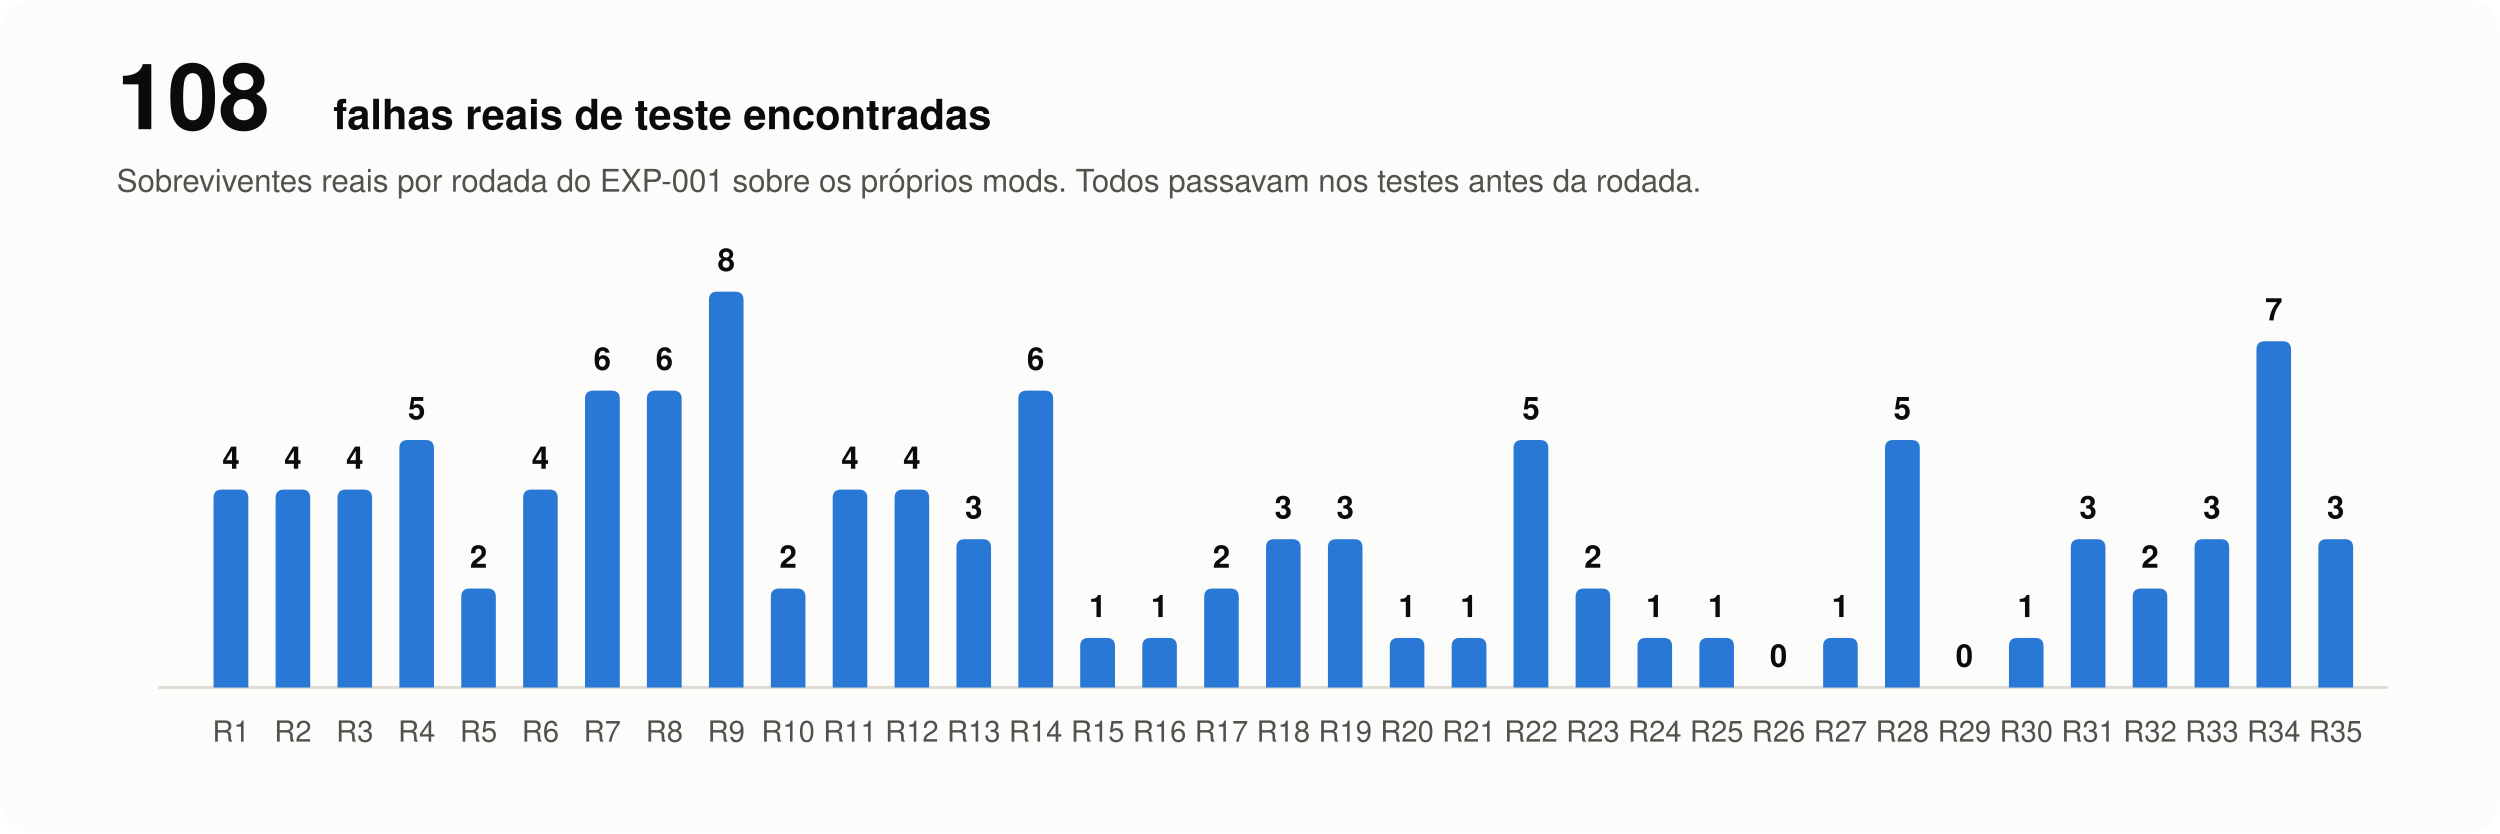
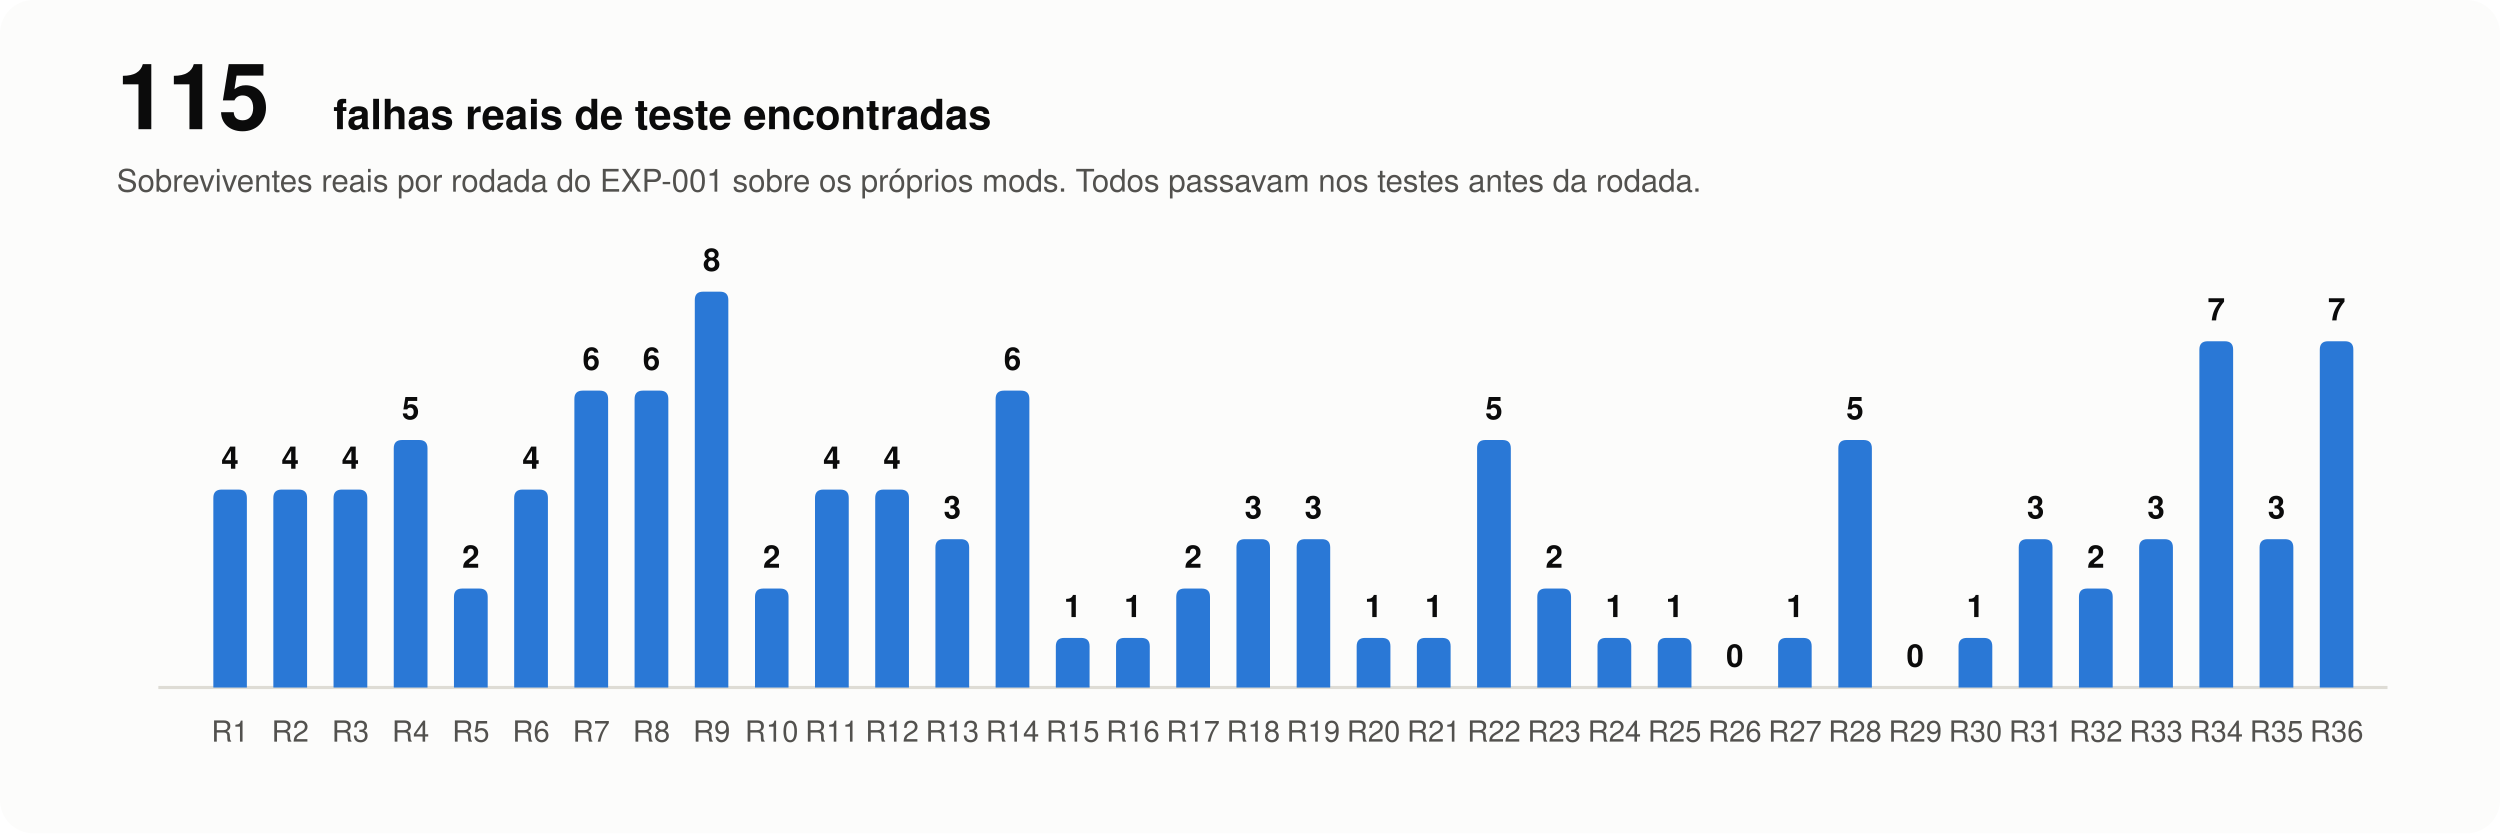
- <svg xmlns="http://www.w3.org/2000/svg" viewBox="0 0 1200 400" width="1200" height="400" role="img" aria-label="108 falhas reais de teste encontradas em 35 rodadas" font-family="ui-sans-serif, -apple-system, 'Segoe UI', Helvetica, Arial, sans-serif">
+ <svg xmlns="http://www.w3.org/2000/svg" viewBox="0 0 1200 400" width="1200" height="400" role="img" aria-label="115 falhas reais de teste encontradas em 36 rodadas" font-family="ui-sans-serif, -apple-system, 'Segoe UI', Helvetica, Arial, sans-serif">
  <style>
  .sup { fill: #fcfcfb; } .sup2 { fill: #f3f2ef; } .borda { stroke: #dedcd5; }
  .t1 { fill: #0b0b0b; } .t2 { fill: #52514e; } .t3 { fill: #8a887f; }
  .ac { fill: #2a78d6; } .acs { stroke: #2a78d6; } .acf { fill: #e8f1fb; }
  .ok { fill: #0f7a3d; } .okf { fill: #e3f3e8; }
  @media (prefers-color-scheme: dark) {
    .sup { fill: #1a1a19; } .sup2 { fill: #232322; } .borda { stroke: #3a3936; }
    .t1 { fill: #f0efec; } .t2 { fill: #c3c2b7; } .t3 { fill: #8f8d84; }
    .ac { fill: #3987e5; } .acs { stroke: #3987e5; } .acf { fill: #1d2c40; }
    .ok { fill: #4cc27a; } .okf { fill: #16301f; }
  }
  @media (prefers-reduced-motion: reduce) { * { animation: none !important; } }

  .barra { transform-box: fill-box; transform-origin: bottom; animation: cresce 1.1s cubic-bezier(.2,.8,.2,1); }
  @keyframes cresce { from { transform: scaleY(0); } to { transform: scaleY(1); } }
</style>
  <rect width="1200" height="400" rx="16" class="sup" />
-   <text x="56" y="62" font-size="44" font-weight="800" class="t1">108</text>
+   <text x="56" y="62" font-size="44" font-weight="800" class="t1">115</text>
  <text x="160" y="62" font-size="20" font-weight="700" class="t1">falhas reais de teste encontradas</text>
  <text x="56" y="92" font-size="15" class="t2">Sobreviventes reais por rodada do EXP-001 sobre os próprios mods. Todos passavam nos testes antes da rodada.</text>
  <line x1="76" y1="330" x2="1146" y2="330" class="borda" stroke-width="1.5" />
  <g class="barra">
-     <path d="M102.5,330 L102.5,239.0 Q102.5,235.0 106.5,235.0 L115.2,235.0 Q119.2,235.0 119.2,239.0 L119.2,330 Z" class="ac" />
-   </g>
-   <text x="110.9" y="225.0" font-size="15" font-weight="700" class="t1" text-anchor="middle">4</text>
-   <text x="110.9" y="356" font-size="14" class="t2" text-anchor="middle">R1</text>
-   <g class="barra">
-     <path d="M132.3,330 L132.3,239.0 Q132.3,235.0 136.3,235.0 L144.9,235.0 Q148.9,235.0 148.9,239.0 L148.9,330 Z" class="ac" />
-   </g>
-   <text x="140.6" y="225.0" font-size="15" font-weight="700" class="t1" text-anchor="middle">4</text>
-   <text x="140.6" y="356" font-size="14" class="t2" text-anchor="middle">R2</text>
-   <g class="barra">
-     <path d="M162.0,330 L162.0,239.0 Q162.0,235.0 166.0,235.0 L174.6,235.0 Q178.6,235.0 178.6,239.0 L178.6,330 Z" class="ac" />
-   </g>
-   <text x="170.3" y="225.0" font-size="15" font-weight="700" class="t1" text-anchor="middle">4</text>
-   <text x="170.3" y="356" font-size="14" class="t2" text-anchor="middle">R3</text>
-   <g class="barra">
-     <path d="M191.7,330 L191.7,215.2 Q191.7,211.2 195.7,211.2 L204.3,211.2 Q208.3,211.2 208.3,215.2 L208.3,330 Z" class="ac" />
-   </g>
-   <text x="200.0" y="201.2" font-size="15" font-weight="700" class="t1" text-anchor="middle">5</text>
-   <text x="200.0" y="356" font-size="14" class="t2" text-anchor="middle">R4</text>
-   <g class="barra">
-     <path d="M221.4,330 L221.4,286.5 Q221.4,282.5 225.4,282.5 L234.0,282.5 Q238.0,282.5 238.0,286.5 L238.0,330 Z" class="ac" />
-   </g>
-   <text x="229.7" y="272.5" font-size="15" font-weight="700" class="t1" text-anchor="middle">2</text>
-   <text x="229.7" y="356" font-size="14" class="t2" text-anchor="middle">R5</text>
-   <g class="barra">
-     <path d="M251.1,330 L251.1,239.0 Q251.1,235.0 255.1,235.0 L263.7,235.0 Q267.7,235.0 267.7,239.0 L267.7,330 Z" class="ac" />
-   </g>
-   <text x="259.4" y="225.0" font-size="15" font-weight="700" class="t1" text-anchor="middle">4</text>
-   <text x="259.4" y="356" font-size="14" class="t2" text-anchor="middle">R6</text>
-   <g class="barra">
-     <path d="M280.8,330 L280.8,191.5 Q280.8,187.5 284.8,187.5 L293.5,187.5 Q297.5,187.5 297.5,191.5 L297.5,330 Z" class="ac" />
-   </g>
-   <text x="289.1" y="177.5" font-size="15" font-weight="700" class="t1" text-anchor="middle">6</text>
-   <text x="289.1" y="356" font-size="14" class="t2" text-anchor="middle">R7</text>
-   <g class="barra">
-     <path d="M310.5,330 L310.5,191.5 Q310.5,187.5 314.5,187.5 L323.2,187.5 Q327.2,187.5 327.2,191.5 L327.2,330 Z" class="ac" />
-   </g>
-   <text x="318.9" y="177.5" font-size="15" font-weight="700" class="t1" text-anchor="middle">6</text>
-   <text x="318.9" y="356" font-size="14" class="t2" text-anchor="middle">R8</text>
-   <g class="barra">
-     <path d="M340.3,330 L340.3,144.0 Q340.3,140.0 344.3,140.0 L352.9,140.0 Q356.9,140.0 356.9,144.0 L356.9,330 Z" class="ac" />
-   </g>
-   <text x="348.6" y="130.0" font-size="15" font-weight="700" class="t1" text-anchor="middle">8</text>
-   <text x="348.6" y="356" font-size="14" class="t2" text-anchor="middle">R9</text>
-   <g class="barra">
-     <path d="M370.0,330 L370.0,286.5 Q370.0,282.5 374.0,282.5 L382.6,282.5 Q386.6,282.5 386.6,286.5 L386.6,330 Z" class="ac" />
-   </g>
-   <text x="378.3" y="272.5" font-size="15" font-weight="700" class="t1" text-anchor="middle">2</text>
-   <text x="378.3" y="356" font-size="14" class="t2" text-anchor="middle">R10</text>
-   <g class="barra">
-     <path d="M399.7,330 L399.7,239.0 Q399.7,235.0 403.7,235.0 L412.3,235.0 Q416.3,235.0 416.3,239.0 L416.3,330 Z" class="ac" />
-   </g>
-   <text x="408.0" y="225.0" font-size="15" font-weight="700" class="t1" text-anchor="middle">4</text>
-   <text x="408.0" y="356" font-size="14" class="t2" text-anchor="middle">R11</text>
-   <g class="barra">
-     <path d="M429.4,330 L429.4,239.0 Q429.4,235.0 433.4,235.0 L442.0,235.0 Q446.0,235.0 446.0,239.0 L446.0,330 Z" class="ac" />
-   </g>
-   <text x="437.7" y="225.0" font-size="15" font-weight="700" class="t1" text-anchor="middle">4</text>
-   <text x="437.7" y="356" font-size="14" class="t2" text-anchor="middle">R12</text>
-   <g class="barra">
-     <path d="M459.1,330 L459.1,262.8 Q459.1,258.8 463.1,258.8 L471.7,258.8 Q475.7,258.8 475.7,262.8 L475.7,330 Z" class="ac" />
-   </g>
-   <text x="467.4" y="248.8" font-size="15" font-weight="700" class="t1" text-anchor="middle">3</text>
-   <text x="467.4" y="356" font-size="14" class="t2" text-anchor="middle">R13</text>
-   <g class="barra">
-     <path d="M488.8,330 L488.8,191.5 Q488.8,187.5 492.8,187.5 L501.5,187.5 Q505.5,187.5 505.5,191.5 L505.5,330 Z" class="ac" />
-   </g>
-   <text x="497.1" y="177.5" font-size="15" font-weight="700" class="t1" text-anchor="middle">6</text>
-   <text x="497.1" y="356" font-size="14" class="t2" text-anchor="middle">R14</text>
-   <g class="barra">
-     <path d="M518.5,330 L518.5,310.2 Q518.5,306.2 522.5,306.2 L531.2,306.2 Q535.2,306.2 535.2,310.2 L535.2,330 Z" class="ac" />
-   </g>
-   <text x="526.9" y="296.2" font-size="15" font-weight="700" class="t1" text-anchor="middle">1</text>
-   <text x="526.9" y="356" font-size="14" class="t2" text-anchor="middle">R15</text>
-   <g class="barra">
-     <path d="M548.3,330 L548.3,310.2 Q548.3,306.2 552.3,306.2 L560.9,306.2 Q564.9,306.2 564.9,310.2 L564.9,330 Z" class="ac" />
-   </g>
-   <text x="556.6" y="296.2" font-size="15" font-weight="700" class="t1" text-anchor="middle">1</text>
-   <text x="556.6" y="356" font-size="14" class="t2" text-anchor="middle">R16</text>
-   <g class="barra">
-     <path d="M578.0,330 L578.0,286.5 Q578.0,282.5 582.0,282.5 L590.6,282.5 Q594.6,282.5 594.6,286.5 L594.6,330 Z" class="ac" />
-   </g>
-   <text x="586.3" y="272.5" font-size="15" font-weight="700" class="t1" text-anchor="middle">2</text>
-   <text x="586.3" y="356" font-size="14" class="t2" text-anchor="middle">R17</text>
-   <g class="barra">
-     <path d="M607.7,330 L607.7,262.8 Q607.7,258.8 611.7,258.8 L620.3,258.8 Q624.3,258.8 624.3,262.8 L624.3,330 Z" class="ac" />
-   </g>
-   <text x="616.0" y="248.8" font-size="15" font-weight="700" class="t1" text-anchor="middle">3</text>
-   <text x="616.0" y="356" font-size="14" class="t2" text-anchor="middle">R18</text>
-   <g class="barra">
-     <path d="M637.4,330 L637.4,262.8 Q637.4,258.8 641.4,258.8 L650.0,258.8 Q654.0,258.8 654.0,262.8 L654.0,330 Z" class="ac" />
-   </g>
-   <text x="645.7" y="248.8" font-size="15" font-weight="700" class="t1" text-anchor="middle">3</text>
-   <text x="645.7" y="356" font-size="14" class="t2" text-anchor="middle">R19</text>
-   <g class="barra">
-     <path d="M667.1,330 L667.1,310.2 Q667.1,306.2 671.1,306.2 L679.7,306.2 Q683.7,306.2 683.7,310.2 L683.7,330 Z" class="ac" />
-   </g>
-   <text x="675.4" y="296.2" font-size="15" font-weight="700" class="t1" text-anchor="middle">1</text>
-   <text x="675.4" y="356" font-size="14" class="t2" text-anchor="middle">R20</text>
-   <g class="barra">
-     <path d="M696.8,330 L696.8,310.2 Q696.8,306.2 700.8,306.2 L709.5,306.2 Q713.5,306.2 713.5,310.2 L713.5,330 Z" class="ac" />
-   </g>
-   <text x="705.1" y="296.2" font-size="15" font-weight="700" class="t1" text-anchor="middle">1</text>
-   <text x="705.1" y="356" font-size="14" class="t2" text-anchor="middle">R21</text>
-   <g class="barra">
-     <path d="M726.5,330 L726.5,215.2 Q726.5,211.2 730.5,211.2 L739.2,211.2 Q743.2,211.2 743.2,215.2 L743.2,330 Z" class="ac" />
-   </g>
-   <text x="734.9" y="201.2" font-size="15" font-weight="700" class="t1" text-anchor="middle">5</text>
-   <text x="734.9" y="356" font-size="14" class="t2" text-anchor="middle">R22</text>
-   <g class="barra">
-     <path d="M756.3,330 L756.3,286.5 Q756.3,282.5 760.3,282.5 L768.9,282.5 Q772.9,282.5 772.9,286.5 L772.9,330 Z" class="ac" />
-   </g>
-   <text x="764.6" y="272.5" font-size="15" font-weight="700" class="t1" text-anchor="middle">2</text>
-   <text x="764.6" y="356" font-size="14" class="t2" text-anchor="middle">R23</text>
-   <g class="barra">
-     <path d="M786.0,330 L786.0,310.2 Q786.0,306.2 790.0,306.2 L798.6,306.2 Q802.6,306.2 802.6,310.2 L802.6,330 Z" class="ac" />
-   </g>
-   <text x="794.3" y="296.2" font-size="15" font-weight="700" class="t1" text-anchor="middle">1</text>
-   <text x="794.3" y="356" font-size="14" class="t2" text-anchor="middle">R24</text>
-   <g class="barra">
-     <path d="M815.7,330 L815.7,310.2 Q815.7,306.2 819.7,306.2 L828.3,306.2 Q832.3,306.2 832.3,310.2 L832.3,330 Z" class="ac" />
-   </g>
-   <text x="824.0" y="296.2" font-size="15" font-weight="700" class="t1" text-anchor="middle">1</text>
-   <text x="824.0" y="356" font-size="14" class="t2" text-anchor="middle">R25</text>
-   <g class="barra">
-     <path d="M845.4,330 L845.4,330.0 Q845.4,330.0 845.4,330.0 L862.0,330.0 Q862.0,330.0 862.0,330.0 L862.0,330 Z" class="ac" />
-   </g>
-   <text x="853.7" y="320.0" font-size="15" font-weight="700" class="t1" text-anchor="middle">0</text>
-   <text x="853.7" y="356" font-size="14" class="t2" text-anchor="middle">R26</text>
-   <g class="barra">
-     <path d="M875.1,330 L875.1,310.2 Q875.1,306.2 879.1,306.2 L887.7,306.2 Q891.7,306.2 891.7,310.2 L891.7,330 Z" class="ac" />
-   </g>
-   <text x="883.4" y="296.2" font-size="15" font-weight="700" class="t1" text-anchor="middle">1</text>
-   <text x="883.4" y="356" font-size="14" class="t2" text-anchor="middle">R27</text>
-   <g class="barra">
-     <path d="M904.8,330 L904.8,215.2 Q904.8,211.2 908.8,211.2 L917.5,211.2 Q921.5,211.2 921.5,215.2 L921.5,330 Z" class="ac" />
-   </g>
-   <text x="913.1" y="201.2" font-size="15" font-weight="700" class="t1" text-anchor="middle">5</text>
-   <text x="913.1" y="356" font-size="14" class="t2" text-anchor="middle">R28</text>
-   <g class="barra">
-     <path d="M934.5,330 L934.5,330.0 Q934.5,330.0 934.5,330.0 L951.2,330.0 Q951.2,330.0 951.2,330.0 L951.2,330 Z" class="ac" />
-   </g>
-   <text x="942.9" y="320.0" font-size="15" font-weight="700" class="t1" text-anchor="middle">0</text>
-   <text x="942.9" y="356" font-size="14" class="t2" text-anchor="middle">R29</text>
-   <g class="barra">
-     <path d="M964.3,330 L964.3,310.2 Q964.3,306.2 968.3,306.2 L976.9,306.2 Q980.9,306.2 980.9,310.2 L980.9,330 Z" class="ac" />
-   </g>
-   <text x="972.6" y="296.2" font-size="15" font-weight="700" class="t1" text-anchor="middle">1</text>
-   <text x="972.6" y="356" font-size="14" class="t2" text-anchor="middle">R30</text>
-   <g class="barra">
-     <path d="M994.0,330 L994.0,262.8 Q994.0,258.8 998.0,258.8 L1006.6,258.8 Q1010.6,258.8 1010.6,262.8 L1010.6,330 Z" class="ac" />
-   </g>
-   <text x="1002.3" y="248.8" font-size="15" font-weight="700" class="t1" text-anchor="middle">3</text>
-   <text x="1002.3" y="356" font-size="14" class="t2" text-anchor="middle">R31</text>
-   <g class="barra">
-     <path d="M1023.7,330 L1023.7,286.5 Q1023.7,282.5 1027.7,282.5 L1036.3,282.5 Q1040.3,282.5 1040.3,286.5 L1040.3,330 Z" class="ac" />
-   </g>
-   <text x="1032.0" y="272.5" font-size="15" font-weight="700" class="t1" text-anchor="middle">2</text>
-   <text x="1032.0" y="356" font-size="14" class="t2" text-anchor="middle">R32</text>
-   <g class="barra">
-     <path d="M1053.4,330 L1053.4,262.8 Q1053.4,258.8 1057.4,258.8 L1066.0,258.8 Q1070.0,258.8 1070.0,262.8 L1070.0,330 Z" class="ac" />
-   </g>
-   <text x="1061.7" y="248.8" font-size="15" font-weight="700" class="t1" text-anchor="middle">3</text>
-   <text x="1061.7" y="356" font-size="14" class="t2" text-anchor="middle">R33</text>
-   <g class="barra">
-     <path d="M1083.1,330 L1083.1,167.8 Q1083.1,163.8 1087.1,163.8 L1095.7,163.8 Q1099.7,163.8 1099.7,167.8 L1099.7,330 Z" class="ac" />
-   </g>
-   <text x="1091.4" y="153.8" font-size="15" font-weight="700" class="t1" text-anchor="middle">7</text>
-   <text x="1091.4" y="356" font-size="14" class="t2" text-anchor="middle">R34</text>
-   <g class="barra">
-     <path d="M1112.8,330 L1112.8,262.8 Q1112.8,258.8 1116.8,258.8 L1125.5,258.8 Q1129.5,258.8 1129.5,262.8 L1129.5,330 Z" class="ac" />
-   </g>
-   <text x="1121.1" y="248.8" font-size="15" font-weight="700" class="t1" text-anchor="middle">3</text>
-   <text x="1121.1" y="356" font-size="14" class="t2" text-anchor="middle">R35</text>
+     <path d="M102.4,330 L102.4,239.0 Q102.4,235.0 106.4,235.0 L114.5,235.0 Q118.5,235.0 118.5,239.0 L118.5,330 Z" class="ac" />
+   </g>
+   <text x="110.4" y="225.0" font-size="15" font-weight="700" class="t1" text-anchor="middle">4</text>
+   <text x="110.4" y="356" font-size="14" class="t2" text-anchor="middle">R1</text>
+   <g class="barra">
+     <path d="M131.2,330 L131.2,239.0 Q131.2,235.0 135.2,235.0 L143.4,235.0 Q147.4,235.0 147.4,239.0 L147.4,330 Z" class="ac" />
+   </g>
+   <text x="139.3" y="225.0" font-size="15" font-weight="700" class="t1" text-anchor="middle">4</text>
+   <text x="139.3" y="356" font-size="14" class="t2" text-anchor="middle">R2</text>
+   <g class="barra">
+     <path d="M160.1,330 L160.1,239.0 Q160.1,235.0 164.1,235.0 L172.3,235.0 Q176.3,235.0 176.3,239.0 L176.3,330 Z" class="ac" />
+   </g>
+   <text x="168.2" y="225.0" font-size="15" font-weight="700" class="t1" text-anchor="middle">4</text>
+   <text x="168.2" y="356" font-size="14" class="t2" text-anchor="middle">R3</text>
+   <g class="barra">
+     <path d="M189.0,330 L189.0,215.2 Q189.0,211.2 193.0,211.2 L201.2,211.2 Q205.2,211.2 205.2,215.2 L205.2,330 Z" class="ac" />
+   </g>
+   <text x="197.1" y="201.2" font-size="15" font-weight="700" class="t1" text-anchor="middle">5</text>
+   <text x="197.1" y="356" font-size="14" class="t2" text-anchor="middle">R4</text>
+   <g class="barra">
+     <path d="M217.9,330 L217.9,286.5 Q217.9,282.5 221.9,282.5 L230.1,282.5 Q234.1,282.5 234.1,286.5 L234.1,330 Z" class="ac" />
+   </g>
+   <text x="226.0" y="272.5" font-size="15" font-weight="700" class="t1" text-anchor="middle">2</text>
+   <text x="226.0" y="356" font-size="14" class="t2" text-anchor="middle">R5</text>
+   <g class="barra">
+     <path d="M246.8,330 L246.8,239.0 Q246.8,235.0 250.8,235.0 L259.0,235.0 Q263.0,235.0 263.0,239.0 L263.0,330 Z" class="ac" />
+   </g>
+   <text x="254.9" y="225.0" font-size="15" font-weight="700" class="t1" text-anchor="middle">4</text>
+   <text x="254.9" y="356" font-size="14" class="t2" text-anchor="middle">R6</text>
+   <g class="barra">
+     <path d="M275.7,330 L275.7,191.5 Q275.7,187.5 279.7,187.5 L287.9,187.5 Q291.9,187.5 291.9,191.5 L291.9,330 Z" class="ac" />
+   </g>
+   <text x="283.8" y="177.5" font-size="15" font-weight="700" class="t1" text-anchor="middle">6</text>
+   <text x="283.8" y="356" font-size="14" class="t2" text-anchor="middle">R7</text>
+   <g class="barra">
+     <path d="M304.6,330 L304.6,191.5 Q304.6,187.5 308.6,187.5 L316.8,187.5 Q320.8,187.5 320.8,191.5 L320.8,330 Z" class="ac" />
+   </g>
+   <text x="312.7" y="177.5" font-size="15" font-weight="700" class="t1" text-anchor="middle">6</text>
+   <text x="312.7" y="356" font-size="14" class="t2" text-anchor="middle">R8</text>
+   <g class="barra">
+     <path d="M333.5,330 L333.5,144.0 Q333.5,140.0 337.5,140.0 L345.6,140.0 Q349.6,140.0 349.6,144.0 L349.6,330 Z" class="ac" />
+   </g>
+   <text x="341.6" y="130.0" font-size="15" font-weight="700" class="t1" text-anchor="middle">8</text>
+   <text x="341.6" y="356" font-size="14" class="t2" text-anchor="middle">R9</text>
+   <g class="barra">
+     <path d="M362.4,330 L362.4,286.5 Q362.4,282.5 366.4,282.5 L374.5,282.5 Q378.5,282.5 378.5,286.5 L378.5,330 Z" class="ac" />
+   </g>
+   <text x="370.4" y="272.5" font-size="15" font-weight="700" class="t1" text-anchor="middle">2</text>
+   <text x="370.4" y="356" font-size="14" class="t2" text-anchor="middle">R10</text>
+   <g class="barra">
+     <path d="M391.2,330 L391.2,239.0 Q391.2,235.0 395.2,235.0 L403.4,235.0 Q407.4,235.0 407.4,239.0 L407.4,330 Z" class="ac" />
+   </g>
+   <text x="399.3" y="225.0" font-size="15" font-weight="700" class="t1" text-anchor="middle">4</text>
+   <text x="399.3" y="356" font-size="14" class="t2" text-anchor="middle">R11</text>
+   <g class="barra">
+     <path d="M420.1,330 L420.1,239.0 Q420.1,235.0 424.1,235.0 L432.3,235.0 Q436.3,235.0 436.3,239.0 L436.3,330 Z" class="ac" />
+   </g>
+   <text x="428.2" y="225.0" font-size="15" font-weight="700" class="t1" text-anchor="middle">4</text>
+   <text x="428.2" y="356" font-size="14" class="t2" text-anchor="middle">R12</text>
+   <g class="barra">
+     <path d="M449.0,330 L449.0,262.8 Q449.0,258.8 453.0,258.8 L461.2,258.8 Q465.2,258.8 465.2,262.8 L465.2,330 Z" class="ac" />
+   </g>
+   <text x="457.1" y="248.8" font-size="15" font-weight="700" class="t1" text-anchor="middle">3</text>
+   <text x="457.1" y="356" font-size="14" class="t2" text-anchor="middle">R13</text>
+   <g class="barra">
+     <path d="M477.9,330 L477.9,191.5 Q477.9,187.5 481.9,187.5 L490.1,187.5 Q494.1,187.5 494.1,191.5 L494.1,330 Z" class="ac" />
+   </g>
+   <text x="486.0" y="177.5" font-size="15" font-weight="700" class="t1" text-anchor="middle">6</text>
+   <text x="486.0" y="356" font-size="14" class="t2" text-anchor="middle">R14</text>
+   <g class="barra">
+     <path d="M506.8,330 L506.8,310.2 Q506.8,306.2 510.8,306.2 L519.0,306.2 Q523.0,306.2 523.0,310.2 L523.0,330 Z" class="ac" />
+   </g>
+   <text x="514.9" y="296.2" font-size="15" font-weight="700" class="t1" text-anchor="middle">1</text>
+   <text x="514.9" y="356" font-size="14" class="t2" text-anchor="middle">R15</text>
+   <g class="barra">
+     <path d="M535.7,330 L535.7,310.2 Q535.7,306.2 539.7,306.2 L547.9,306.2 Q551.9,306.2 551.9,310.2 L551.9,330 Z" class="ac" />
+   </g>
+   <text x="543.8" y="296.2" font-size="15" font-weight="700" class="t1" text-anchor="middle">1</text>
+   <text x="543.8" y="356" font-size="14" class="t2" text-anchor="middle">R16</text>
+   <g class="barra">
+     <path d="M564.6,330 L564.6,286.5 Q564.6,282.5 568.6,282.5 L576.8,282.5 Q580.8,282.5 580.8,286.5 L580.8,330 Z" class="ac" />
+   </g>
+   <text x="572.7" y="272.5" font-size="15" font-weight="700" class="t1" text-anchor="middle">2</text>
+   <text x="572.7" y="356" font-size="14" class="t2" text-anchor="middle">R17</text>
+   <g class="barra">
+     <path d="M593.5,330 L593.5,262.8 Q593.5,258.8 597.5,258.8 L605.6,258.8 Q609.6,258.8 609.6,262.8 L609.6,330 Z" class="ac" />
+   </g>
+   <text x="601.6" y="248.8" font-size="15" font-weight="700" class="t1" text-anchor="middle">3</text>
+   <text x="601.6" y="356" font-size="14" class="t2" text-anchor="middle">R18</text>
+   <g class="barra">
+     <path d="M622.4,330 L622.4,262.8 Q622.4,258.8 626.4,258.8 L634.5,258.8 Q638.5,258.8 638.5,262.8 L638.5,330 Z" class="ac" />
+   </g>
+   <text x="630.4" y="248.8" font-size="15" font-weight="700" class="t1" text-anchor="middle">3</text>
+   <text x="630.4" y="356" font-size="14" class="t2" text-anchor="middle">R19</text>
+   <g class="barra">
+     <path d="M651.2,330 L651.2,310.2 Q651.2,306.2 655.2,306.2 L663.4,306.2 Q667.4,306.2 667.4,310.2 L667.4,330 Z" class="ac" />
+   </g>
+   <text x="659.3" y="296.2" font-size="15" font-weight="700" class="t1" text-anchor="middle">1</text>
+   <text x="659.3" y="356" font-size="14" class="t2" text-anchor="middle">R20</text>
+   <g class="barra">
+     <path d="M680.1,330 L680.1,310.2 Q680.1,306.2 684.1,306.2 L692.3,306.2 Q696.3,306.2 696.3,310.2 L696.3,330 Z" class="ac" />
+   </g>
+   <text x="688.2" y="296.2" font-size="15" font-weight="700" class="t1" text-anchor="middle">1</text>
+   <text x="688.2" y="356" font-size="14" class="t2" text-anchor="middle">R21</text>
+   <g class="barra">
+     <path d="M709.0,330 L709.0,215.2 Q709.0,211.2 713.0,211.2 L721.2,211.2 Q725.2,211.2 725.2,215.2 L725.2,330 Z" class="ac" />
+   </g>
+   <text x="717.1" y="201.2" font-size="15" font-weight="700" class="t1" text-anchor="middle">5</text>
+   <text x="717.1" y="356" font-size="14" class="t2" text-anchor="middle">R22</text>
+   <g class="barra">
+     <path d="M737.9,330 L737.9,286.5 Q737.9,282.5 741.9,282.5 L750.1,282.5 Q754.1,282.5 754.1,286.5 L754.1,330 Z" class="ac" />
+   </g>
+   <text x="746.0" y="272.5" font-size="15" font-weight="700" class="t1" text-anchor="middle">2</text>
+   <text x="746.0" y="356" font-size="14" class="t2" text-anchor="middle">R23</text>
+   <g class="barra">
+     <path d="M766.8,330 L766.8,310.2 Q766.8,306.2 770.8,306.2 L779.0,306.2 Q783.0,306.2 783.0,310.2 L783.0,330 Z" class="ac" />
+   </g>
+   <text x="774.9" y="296.2" font-size="15" font-weight="700" class="t1" text-anchor="middle">1</text>
+   <text x="774.9" y="356" font-size="14" class="t2" text-anchor="middle">R24</text>
+   <g class="barra">
+     <path d="M795.7,330 L795.7,310.2 Q795.7,306.2 799.7,306.2 L807.9,306.2 Q811.9,306.2 811.9,310.2 L811.9,330 Z" class="ac" />
+   </g>
+   <text x="803.8" y="296.2" font-size="15" font-weight="700" class="t1" text-anchor="middle">1</text>
+   <text x="803.8" y="356" font-size="14" class="t2" text-anchor="middle">R25</text>
+   <g class="barra">
+     <path d="M824.6,330 L824.6,330.0 Q824.6,330.0 824.6,330.0 L840.8,330.0 Q840.8,330.0 840.8,330.0 L840.8,330 Z" class="ac" />
+   </g>
+   <text x="832.7" y="320.0" font-size="15" font-weight="700" class="t1" text-anchor="middle">0</text>
+   <text x="832.7" y="356" font-size="14" class="t2" text-anchor="middle">R26</text>
+   <g class="barra">
+     <path d="M853.5,330 L853.5,310.2 Q853.5,306.2 857.5,306.2 L865.6,306.2 Q869.6,306.2 869.6,310.2 L869.6,330 Z" class="ac" />
+   </g>
+   <text x="861.6" y="296.2" font-size="15" font-weight="700" class="t1" text-anchor="middle">1</text>
+   <text x="861.6" y="356" font-size="14" class="t2" text-anchor="middle">R27</text>
+   <g class="barra">
+     <path d="M882.4,330 L882.4,215.2 Q882.4,211.2 886.4,211.2 L894.5,211.2 Q898.5,211.2 898.5,215.2 L898.5,330 Z" class="ac" />
+   </g>
+   <text x="890.4" y="201.2" font-size="15" font-weight="700" class="t1" text-anchor="middle">5</text>
+   <text x="890.4" y="356" font-size="14" class="t2" text-anchor="middle">R28</text>
+   <g class="barra">
+     <path d="M911.2,330 L911.2,330.0 Q911.2,330.0 911.2,330.0 L927.4,330.0 Q927.4,330.0 927.4,330.0 L927.4,330 Z" class="ac" />
+   </g>
+   <text x="919.3" y="320.0" font-size="15" font-weight="700" class="t1" text-anchor="middle">0</text>
+   <text x="919.3" y="356" font-size="14" class="t2" text-anchor="middle">R29</text>
+   <g class="barra">
+     <path d="M940.1,330 L940.1,310.2 Q940.1,306.2 944.1,306.2 L952.3,306.2 Q956.3,306.2 956.3,310.2 L956.3,330 Z" class="ac" />
+   </g>
+   <text x="948.2" y="296.2" font-size="15" font-weight="700" class="t1" text-anchor="middle">1</text>
+   <text x="948.2" y="356" font-size="14" class="t2" text-anchor="middle">R30</text>
+   <g class="barra">
+     <path d="M969.0,330 L969.0,262.8 Q969.0,258.8 973.0,258.8 L981.2,258.8 Q985.2,258.8 985.2,262.8 L985.2,330 Z" class="ac" />
+   </g>
+   <text x="977.1" y="248.8" font-size="15" font-weight="700" class="t1" text-anchor="middle">3</text>
+   <text x="977.1" y="356" font-size="14" class="t2" text-anchor="middle">R31</text>
+   <g class="barra">
+     <path d="M997.9,330 L997.9,286.5 Q997.9,282.5 1001.9,282.5 L1010.1,282.5 Q1014.1,282.5 1014.1,286.5 L1014.1,330 Z" class="ac" />
+   </g>
+   <text x="1006.0" y="272.5" font-size="15" font-weight="700" class="t1" text-anchor="middle">2</text>
+   <text x="1006.0" y="356" font-size="14" class="t2" text-anchor="middle">R32</text>
+   <g class="barra">
+     <path d="M1026.8,330 L1026.8,262.8 Q1026.8,258.8 1030.8,258.8 L1039.0,258.8 Q1043.0,258.8 1043.0,262.8 L1043.0,330 Z" class="ac" />
+   </g>
+   <text x="1034.9" y="248.8" font-size="15" font-weight="700" class="t1" text-anchor="middle">3</text>
+   <text x="1034.9" y="356" font-size="14" class="t2" text-anchor="middle">R33</text>
+   <g class="barra">
+     <path d="M1055.7,330 L1055.7,167.8 Q1055.7,163.8 1059.7,163.8 L1067.9,163.8 Q1071.9,163.8 1071.9,167.8 L1071.9,330 Z" class="ac" />
+   </g>
+   <text x="1063.8" y="153.8" font-size="15" font-weight="700" class="t1" text-anchor="middle">7</text>
+   <text x="1063.8" y="356" font-size="14" class="t2" text-anchor="middle">R34</text>
+   <g class="barra">
+     <path d="M1084.6,330 L1084.6,262.8 Q1084.6,258.8 1088.6,258.8 L1096.8,258.8 Q1100.8,258.8 1100.8,262.8 L1100.8,330 Z" class="ac" />
+   </g>
+   <text x="1092.7" y="248.8" font-size="15" font-weight="700" class="t1" text-anchor="middle">3</text>
+   <text x="1092.7" y="356" font-size="14" class="t2" text-anchor="middle">R35</text>
+   <g class="barra">
+     <path d="M1113.5,330 L1113.5,167.8 Q1113.5,163.8 1117.5,163.8 L1125.6,163.8 Q1129.6,163.8 1129.6,167.8 L1129.6,330 Z" class="ac" />
+   </g>
+   <text x="1121.6" y="153.8" font-size="15" font-weight="700" class="t1" text-anchor="middle">7</text>
+   <text x="1121.6" y="356" font-size="14" class="t2" text-anchor="middle">R36</text>
</svg>
